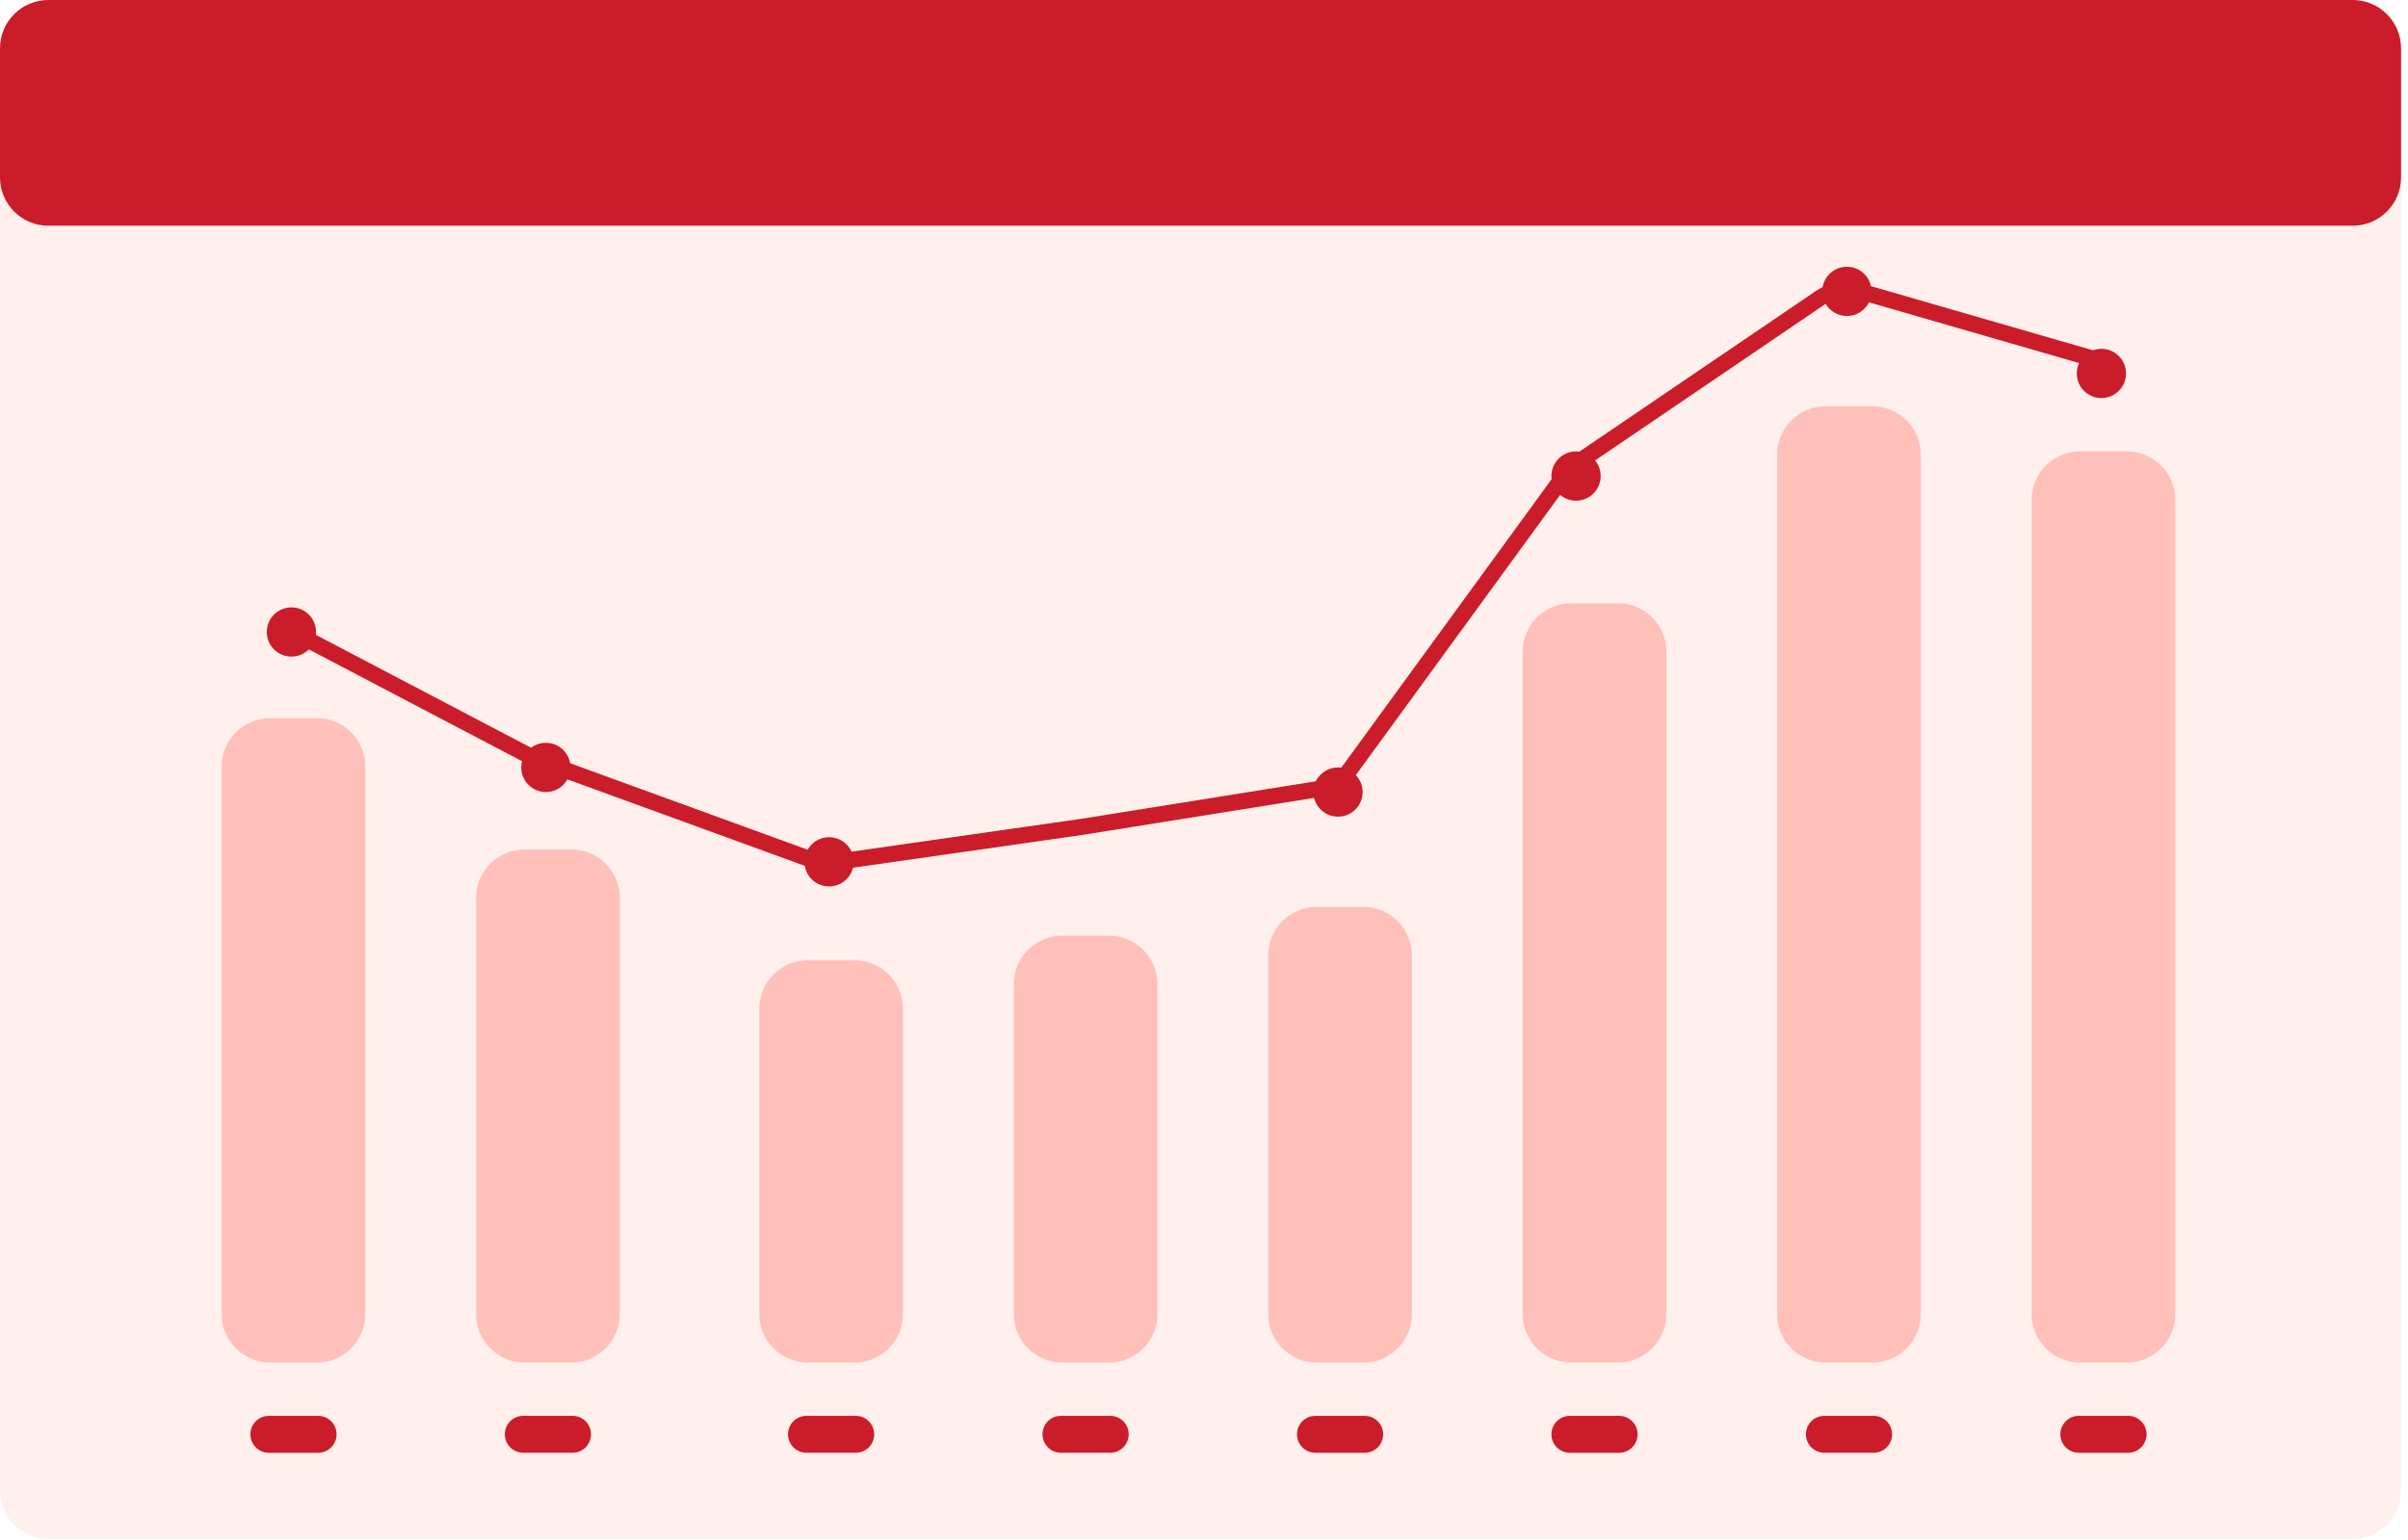
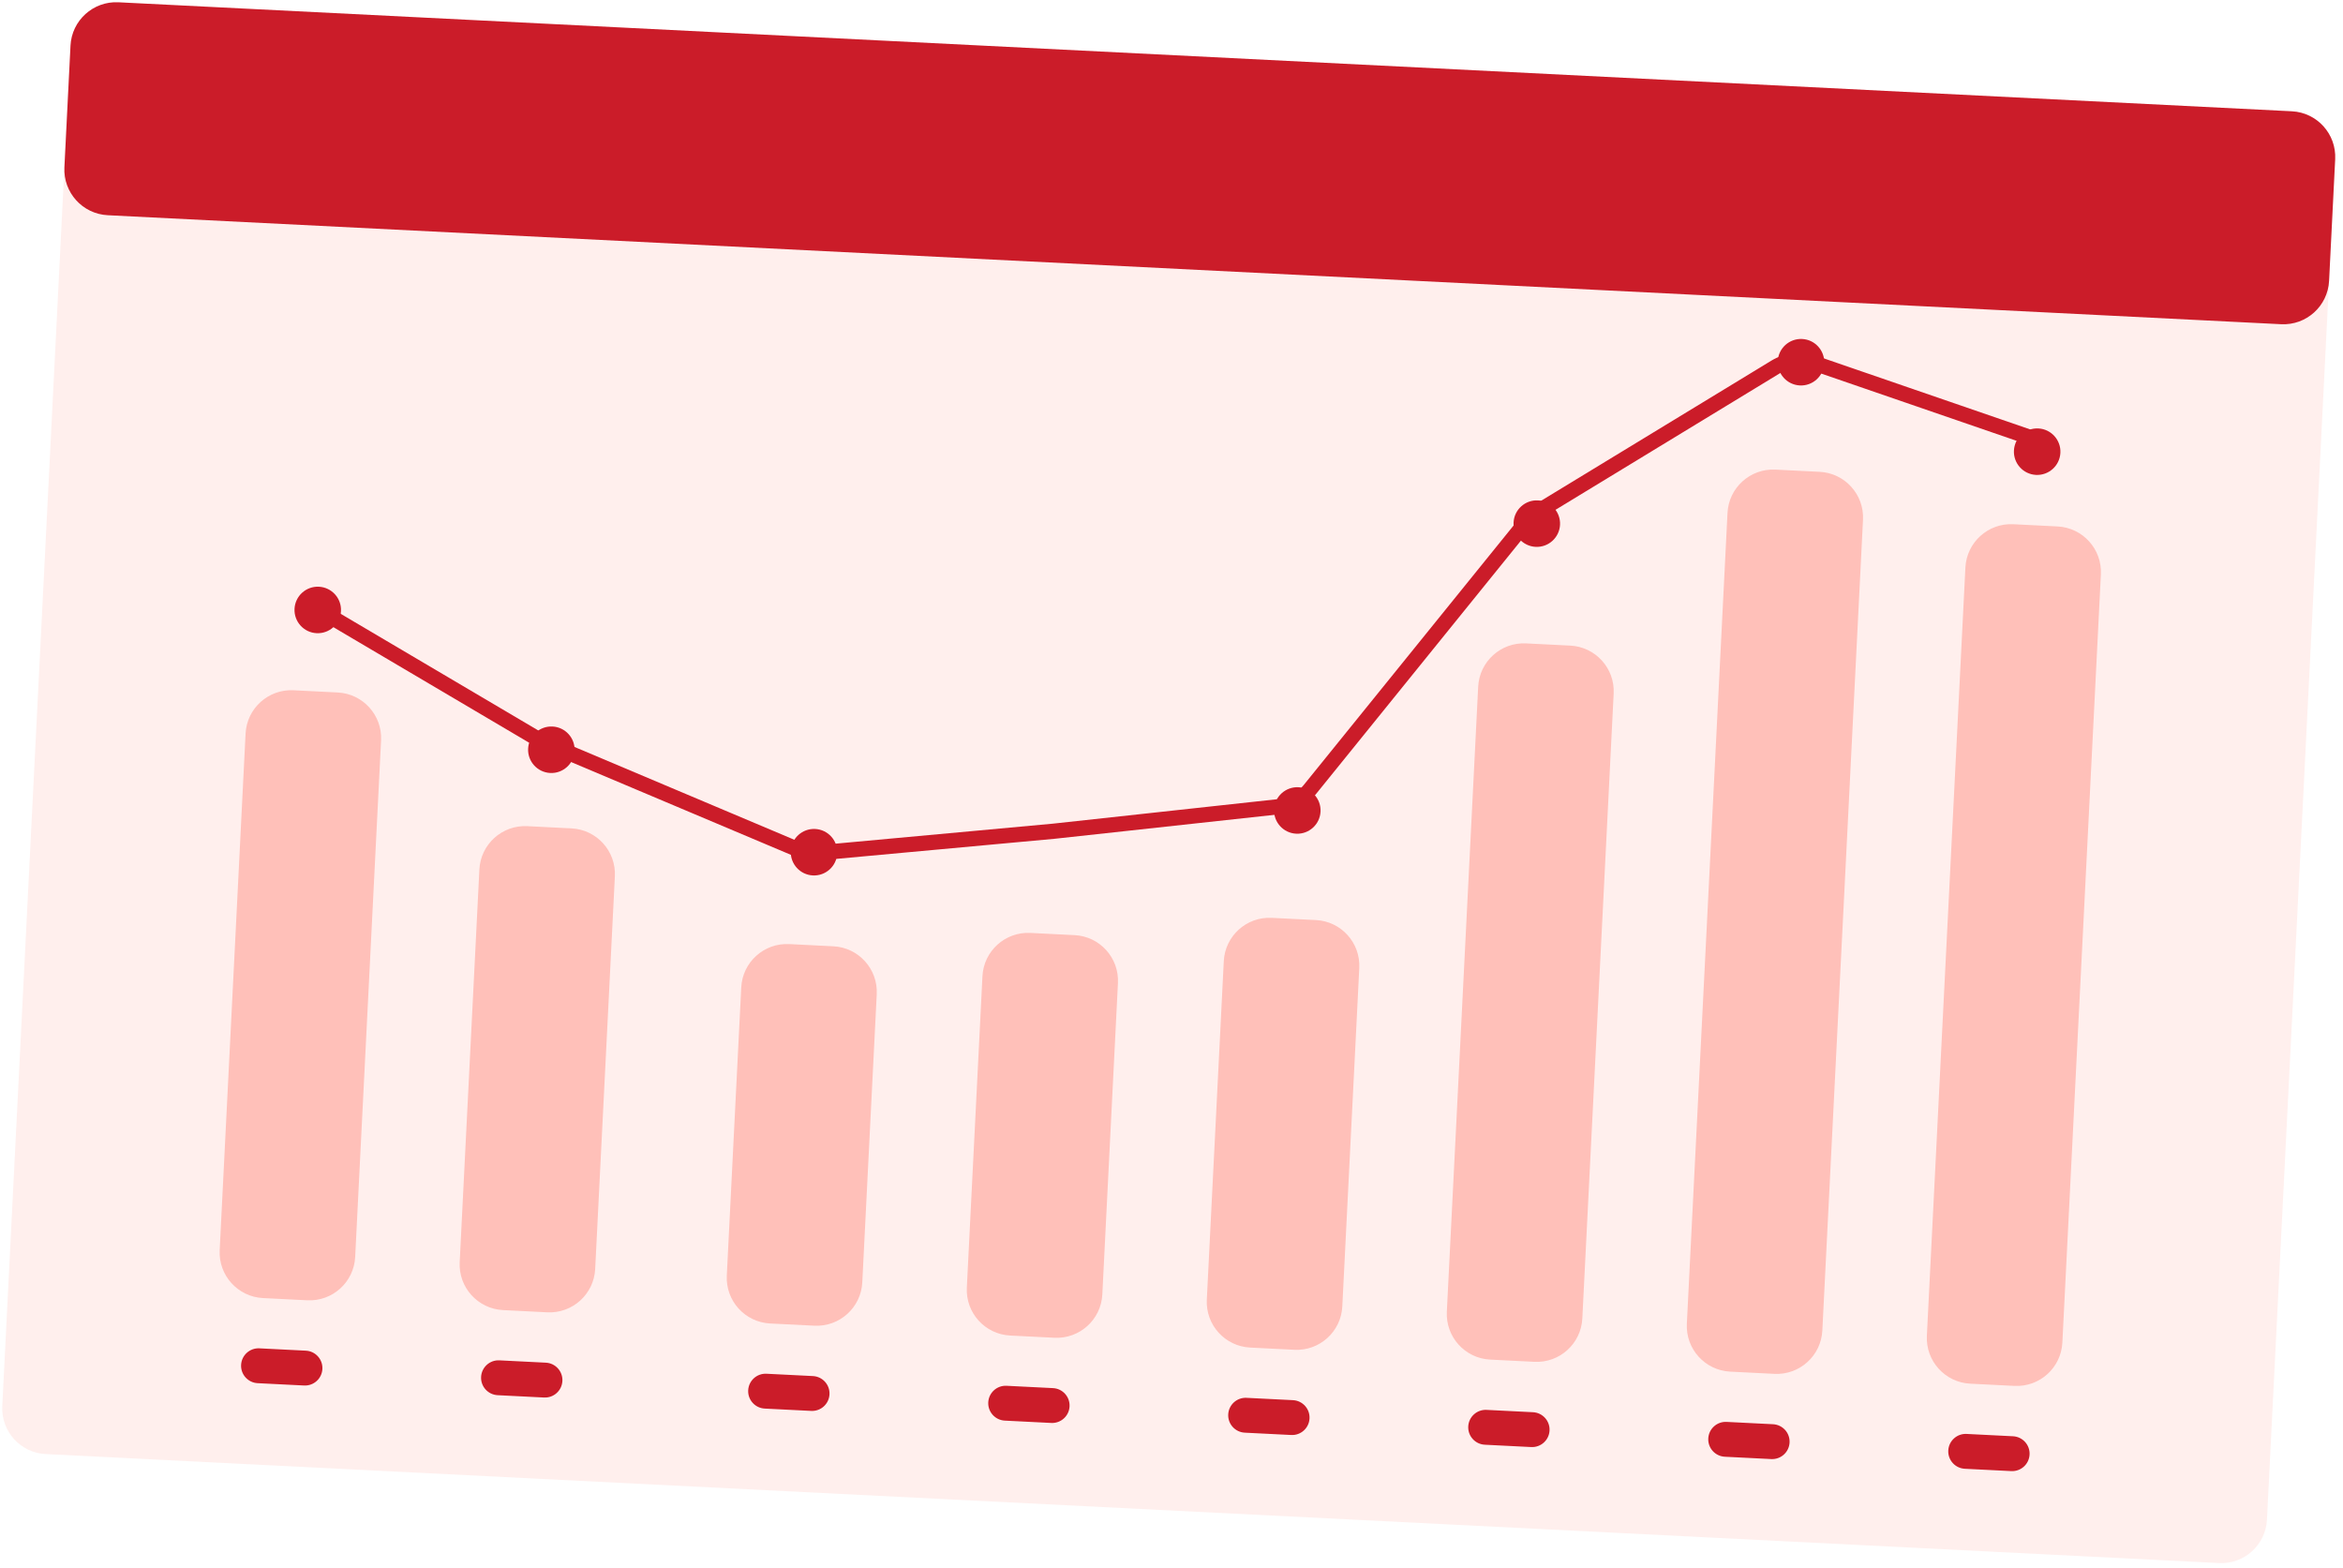
- <svg xmlns="http://www.w3.org/2000/svg" width="305" height="195" viewBox="0 0 305 195" fill="none">
-   <rect width="304.119" height="194.948" rx="6.126" fill="#FFEFED" />
-   <rect width="304.119" height="28.592" rx="6.126" fill="#CB1C29" />
-   <rect x="28.074" y="90.977" width="18.195" height="81.618" rx="6.126" fill="#FFC0B9" />
-   <rect x="60.305" y="107.609" width="18.195" height="64.983" rx="6.126" fill="#FFC0B9" />
-   <rect x="96.174" y="121.646" width="18.195" height="50.947" rx="6.126" fill="#FFC0B9" />
-   <rect x="128.406" y="118.529" width="18.195" height="54.066" rx="6.126" fill="#FFC0B9" />
-   <rect x="160.634" y="114.889" width="18.195" height="57.705" rx="6.126" fill="#FFC0B9" />
-   <rect x="192.864" y="76.418" width="18.195" height="96.174" rx="6.126" fill="#FFC0B9" />
-   <rect x="225.095" y="51.465" width="18.195" height="121.128" rx="6.126" fill="#FFC0B9" />
-   <rect x="257.33" y="57.184" width="18.195" height="115.409" rx="6.126" fill="#FFC0B9" />
-   <rect x="31.714" y="179.352" width="10.917" height="4.679" rx="2.339" fill="#CB1C29" />
-   <rect x="63.943" y="179.348" width="10.917" height="4.679" rx="2.339" fill="#CB1C29" />
-   <rect x="99.81" y="179.348" width="10.917" height="4.679" rx="2.339" fill="#CB1C29" />
-   <rect x="132.045" y="179.349" width="10.917" height="4.679" rx="2.339" fill="#CB1C29" />
-   <rect x="164.275" y="179.351" width="10.917" height="4.679" rx="2.339" fill="#CB1C29" />
-   <rect x="196.504" y="179.352" width="10.917" height="4.679" rx="2.339" fill="#CB1C29" />
-   <rect x="228.738" y="179.349" width="10.917" height="4.679" rx="2.339" fill="#CB1C29" />
-   <rect x="260.969" y="179.35" width="10.917" height="4.679" rx="2.339" fill="#CB1C29" />
-   <path d="M36.126 79.537L67.838 96.172L102.785 108.903C103.732 109.248 104.75 109.354 105.748 109.212L136.979 104.75L166.976 99.951C168.574 99.695 170.006 98.818 170.959 97.51L198.216 60.122C198.631 59.553 199.141 59.06 199.723 58.664L230.514 37.745C232.022 36.721 233.907 36.421 235.658 36.927L266.165 45.746" stroke-width="2.042" stroke="#CB1C29" />
-   <circle cx="36.909" cy="80.056" r="3.119" fill="#CB1C29" />
-   <circle cx="69.14" cy="97.212" r="3.119" fill="#CB1C29" />
-   <circle cx="105.014" cy="109.171" r="3.119" fill="#CB1C29" />
-   <circle cx="169.472" cy="100.333" r="3.119" fill="#CB1C29" />
-   <circle cx="199.623" cy="60.304" r="3.119" fill="#CB1C29" />
-   <circle cx="233.929" cy="36.908" r="3.119" fill="#CB1C29" />
-   <circle cx="266.165" cy="47.305" r="3.119" fill="#CB1C29" />
+ <svg xmlns="http://www.w3.org/2000/svg" width="284" height="190" viewBox="0 0 284 190" fill="none">
+   <rect x="8.824" width="274.85" height="176.186" rx="5.536" transform="rotate(2.87085 8.82423 0)" fill="#FFEFED" />
+   <rect x="8.824" width="274.85" height="25.841" rx="5.536" transform="rotate(2.87085 8.82423 0)" fill="#CB1C29" />
+   <rect x="30.045" y="83.388" width="16.444" height="73.763" rx="5.536" transform="rotate(2.87085 30.0449 83.3884)" fill="#FFC0B9" />
+   <rect x="58.384" y="99.86" width="16.444" height="58.729" rx="5.536" transform="rotate(2.87085 58.3838 99.8604)" fill="#FFC0B9" />
+   <rect x="90.125" y="114.153" width="16.444" height="46.043" rx="5.536" transform="rotate(2.87085 90.125 114.153)" fill="#FFC0B9" />
+   <rect x="119.362" y="112.799" width="16.444" height="48.862" rx="5.536" transform="rotate(2.87085 119.362 112.799)" fill="#FFC0B9" />
+   <rect x="148.615" y="110.972" width="16.444" height="52.151" rx="5.536" transform="rotate(2.87085 148.615 110.972)" fill="#FFC0B9" />
+   <rect x="179.45" y="77.707" width="16.444" height="86.918" rx="5.536" transform="rotate(2.87085 179.45 77.7065)" fill="#FFC0B9" />
+   <rect x="209.672" y="56.642" width="16.444" height="109.47" rx="5.536" transform="rotate(2.87085 209.672 56.6418)" fill="#FFC0B9" />
+   <rect x="238.507" y="63.263" width="16.444" height="104.302" rx="5.536" transform="rotate(2.87085 238.507 63.2632)" fill="#FFC0B9" />
+   <rect x="29.33" y="163.322" width="9.866" height="4.228" rx="2.114" transform="rotate(2.87085 29.3301 163.322)" fill="#CB1C29" />
+   <rect x="58.421" y="164.778" width="9.866" height="4.228" rx="2.114" transform="rotate(2.87085 58.4209 164.778)" fill="#CB1C29" />
+   <rect x="90.796" y="166.401" width="9.866" height="4.228" rx="2.114" transform="rotate(2.87085 90.7959 166.401)" fill="#CB1C29" />
+   <rect x="119.895" y="167.861" width="9.866" height="4.228" rx="2.114" transform="rotate(2.87085 119.895 167.861)" fill="#CB1C29" />
+   <rect x="148.982" y="169.321" width="9.866" height="4.228" rx="2.114" transform="rotate(2.87085 148.982 169.321)" fill="#CB1C29" />
+   <rect x="178.075" y="170.782" width="9.866" height="4.228" rx="2.114" transform="rotate(2.87085 178.075 170.782)" fill="#CB1C29" />
+   <rect x="207.17" y="172.238" width="9.866" height="4.228" rx="2.114" transform="rotate(2.87085 207.17 172.238)" fill="#CB1C29" />
+   <rect x="236.261" y="173.697" width="9.866" height="4.228" rx="2.114" transform="rotate(2.87085 236.261 173.697)" fill="#CB1C29" />
+   <path d="M37.834 73.427L65.705 89.878L96.673 102.951C97.512 103.305 98.426 103.447 99.333 103.364L127.725 100.75L155.018 97.776C156.472 97.617 157.804 96.89 158.723 95.754L185.019 63.24C185.419 62.745 185.902 62.323 186.445 61.992L215.185 44.504C216.592 43.648 218.307 43.462 219.864 43.998L247.002 53.339" stroke="#CB1C29" stroke-width="1.845" />
+   <circle cx="38.516" cy="73.931" r="2.819" transform="rotate(2.87085 38.5161 73.9312)" fill="#CB1C29" />
+   <circle cx="66.831" cy="90.875" r="2.819" transform="rotate(2.87085 66.8305 90.8753)" fill="#CB1C29" />
+   <circle cx="98.669" cy="103.293" r="2.819" transform="rotate(2.87085 98.6694 103.293)" fill="#CB1C29" />
+   <circle cx="157.249" cy="98.234" r="2.819" transform="rotate(2.87085 157.249 98.2335)" fill="#CB1C29" />
+   <circle cx="186.279" cy="63.467" r="2.819" transform="rotate(2.87085 186.279 63.4674)" fill="#CB1C29" />
+   <circle cx="218.303" cy="43.903" r="2.819" transform="rotate(2.87085 218.303 43.9029)" fill="#CB1C29" />
+   <circle cx="246.929" cy="54.746" r="2.819" transform="rotate(2.87085 246.929 54.7462)" fill="#CB1C29" />
</svg>
